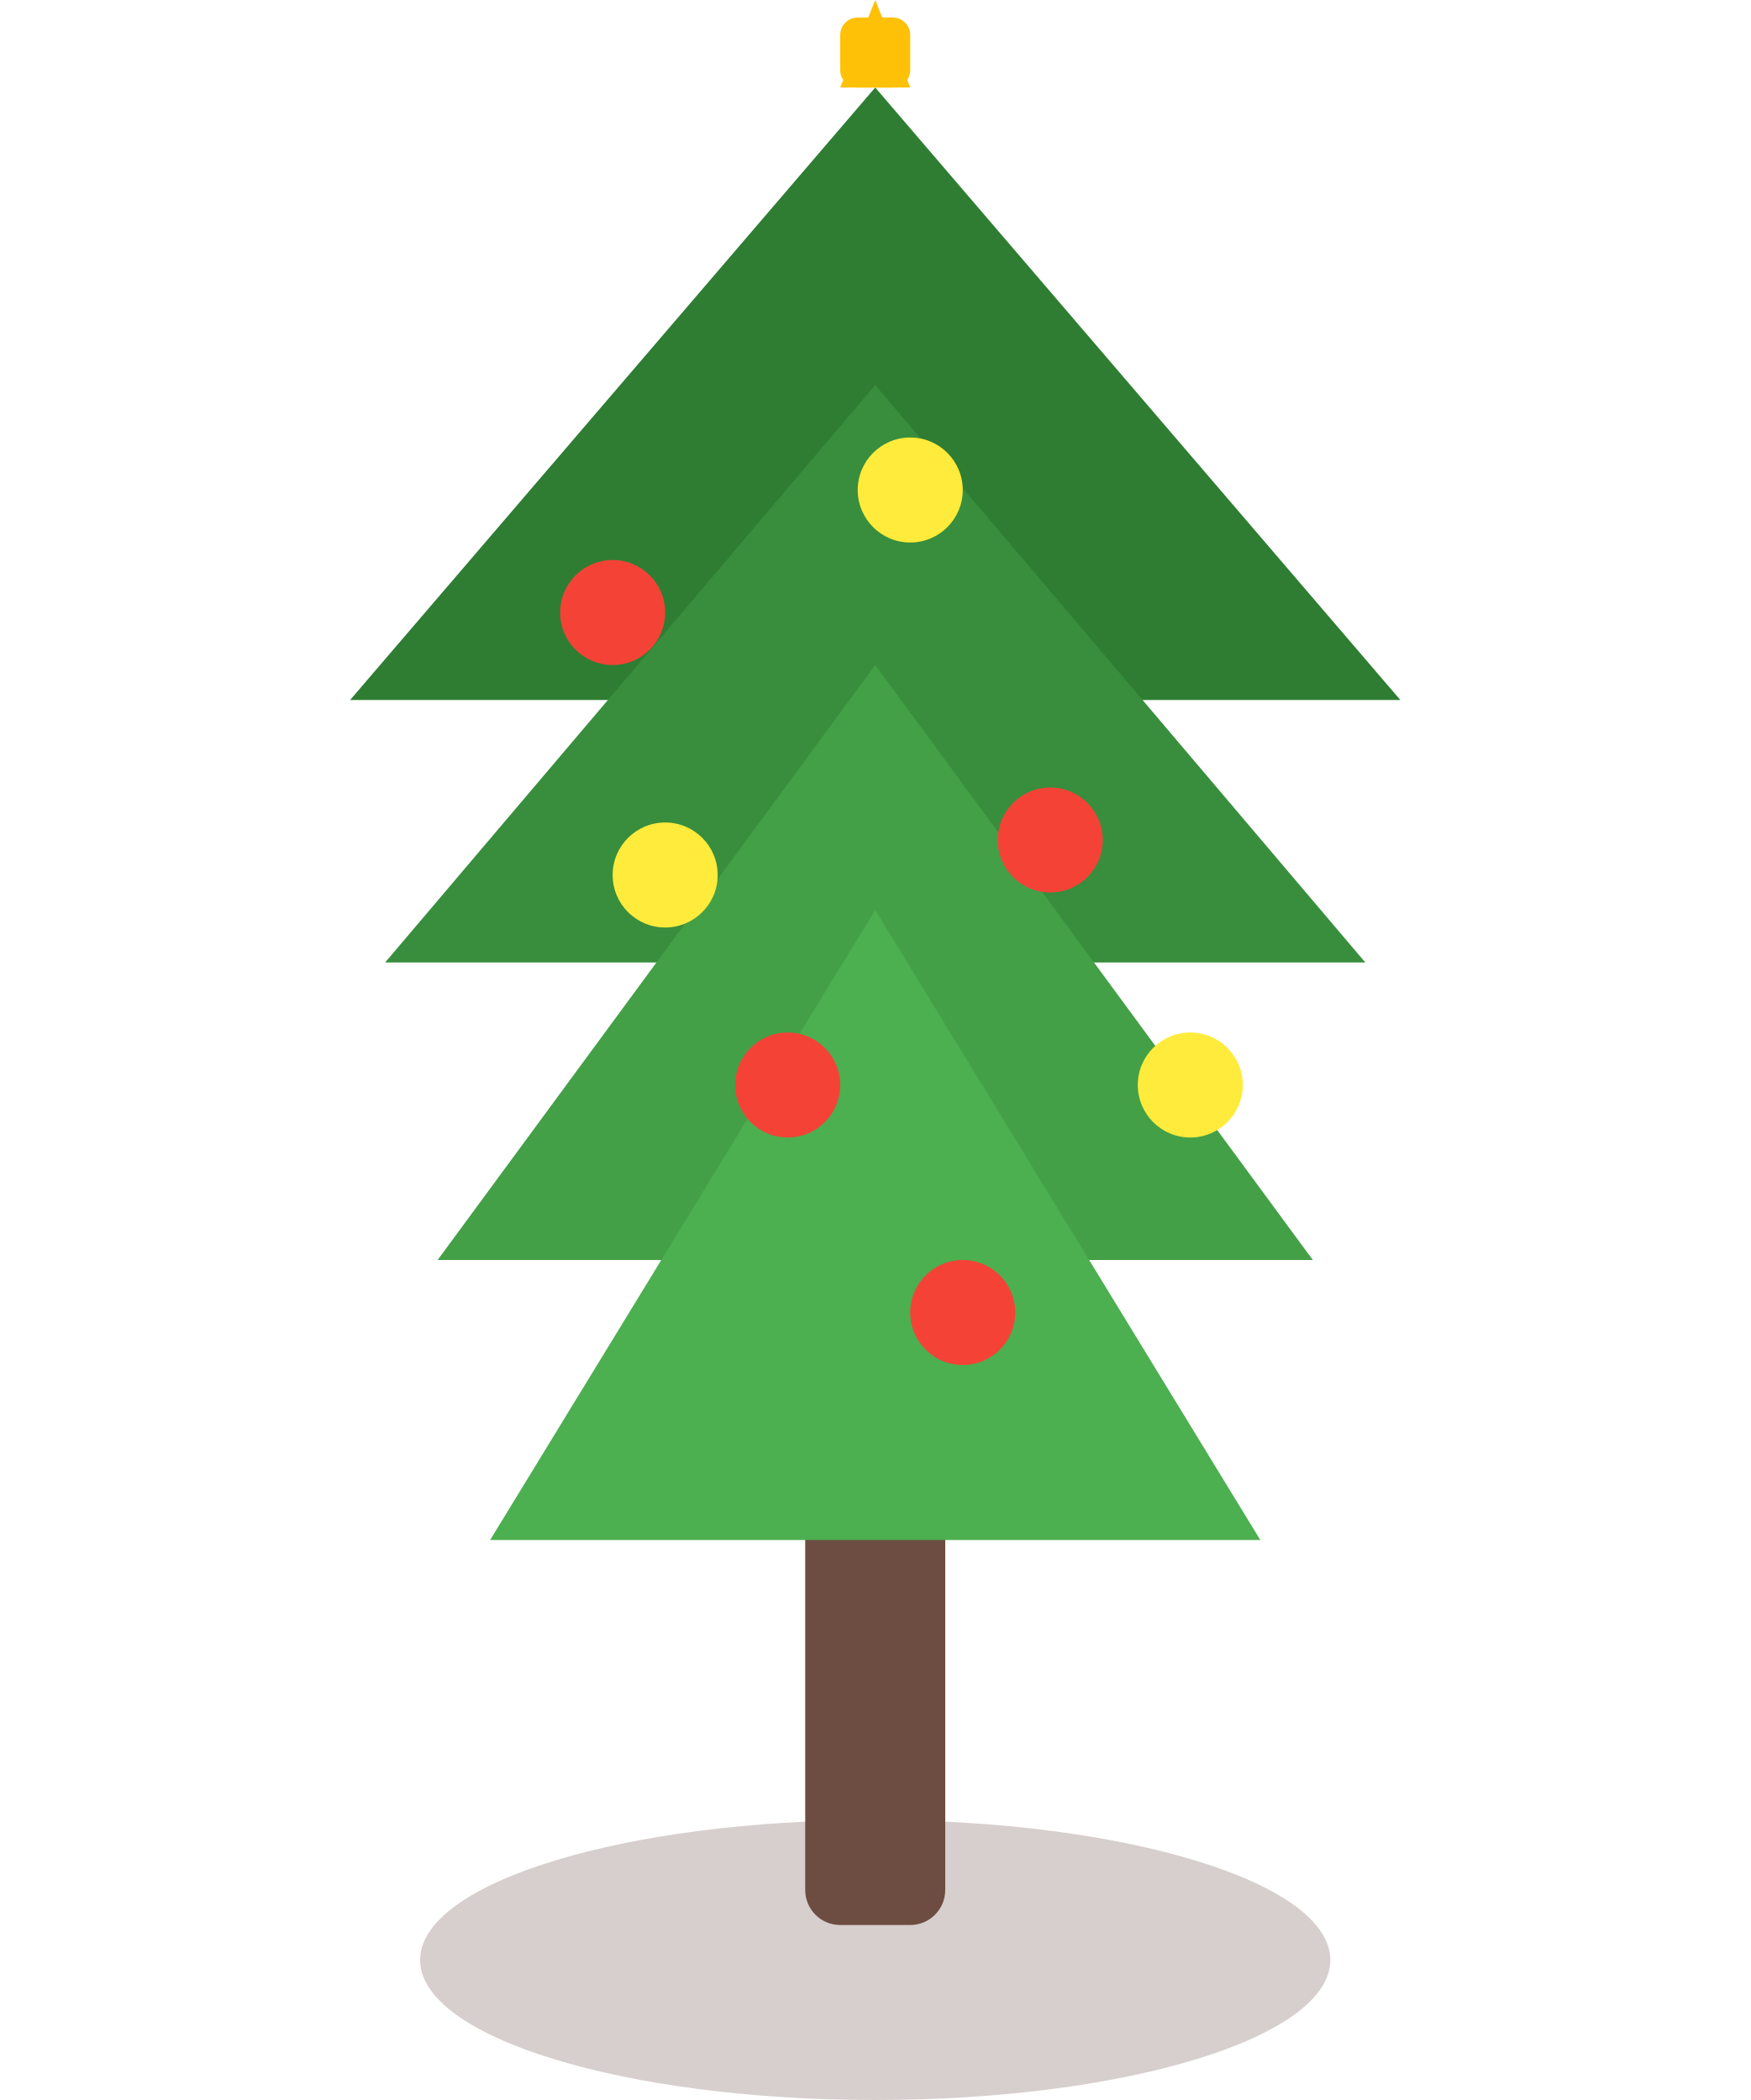
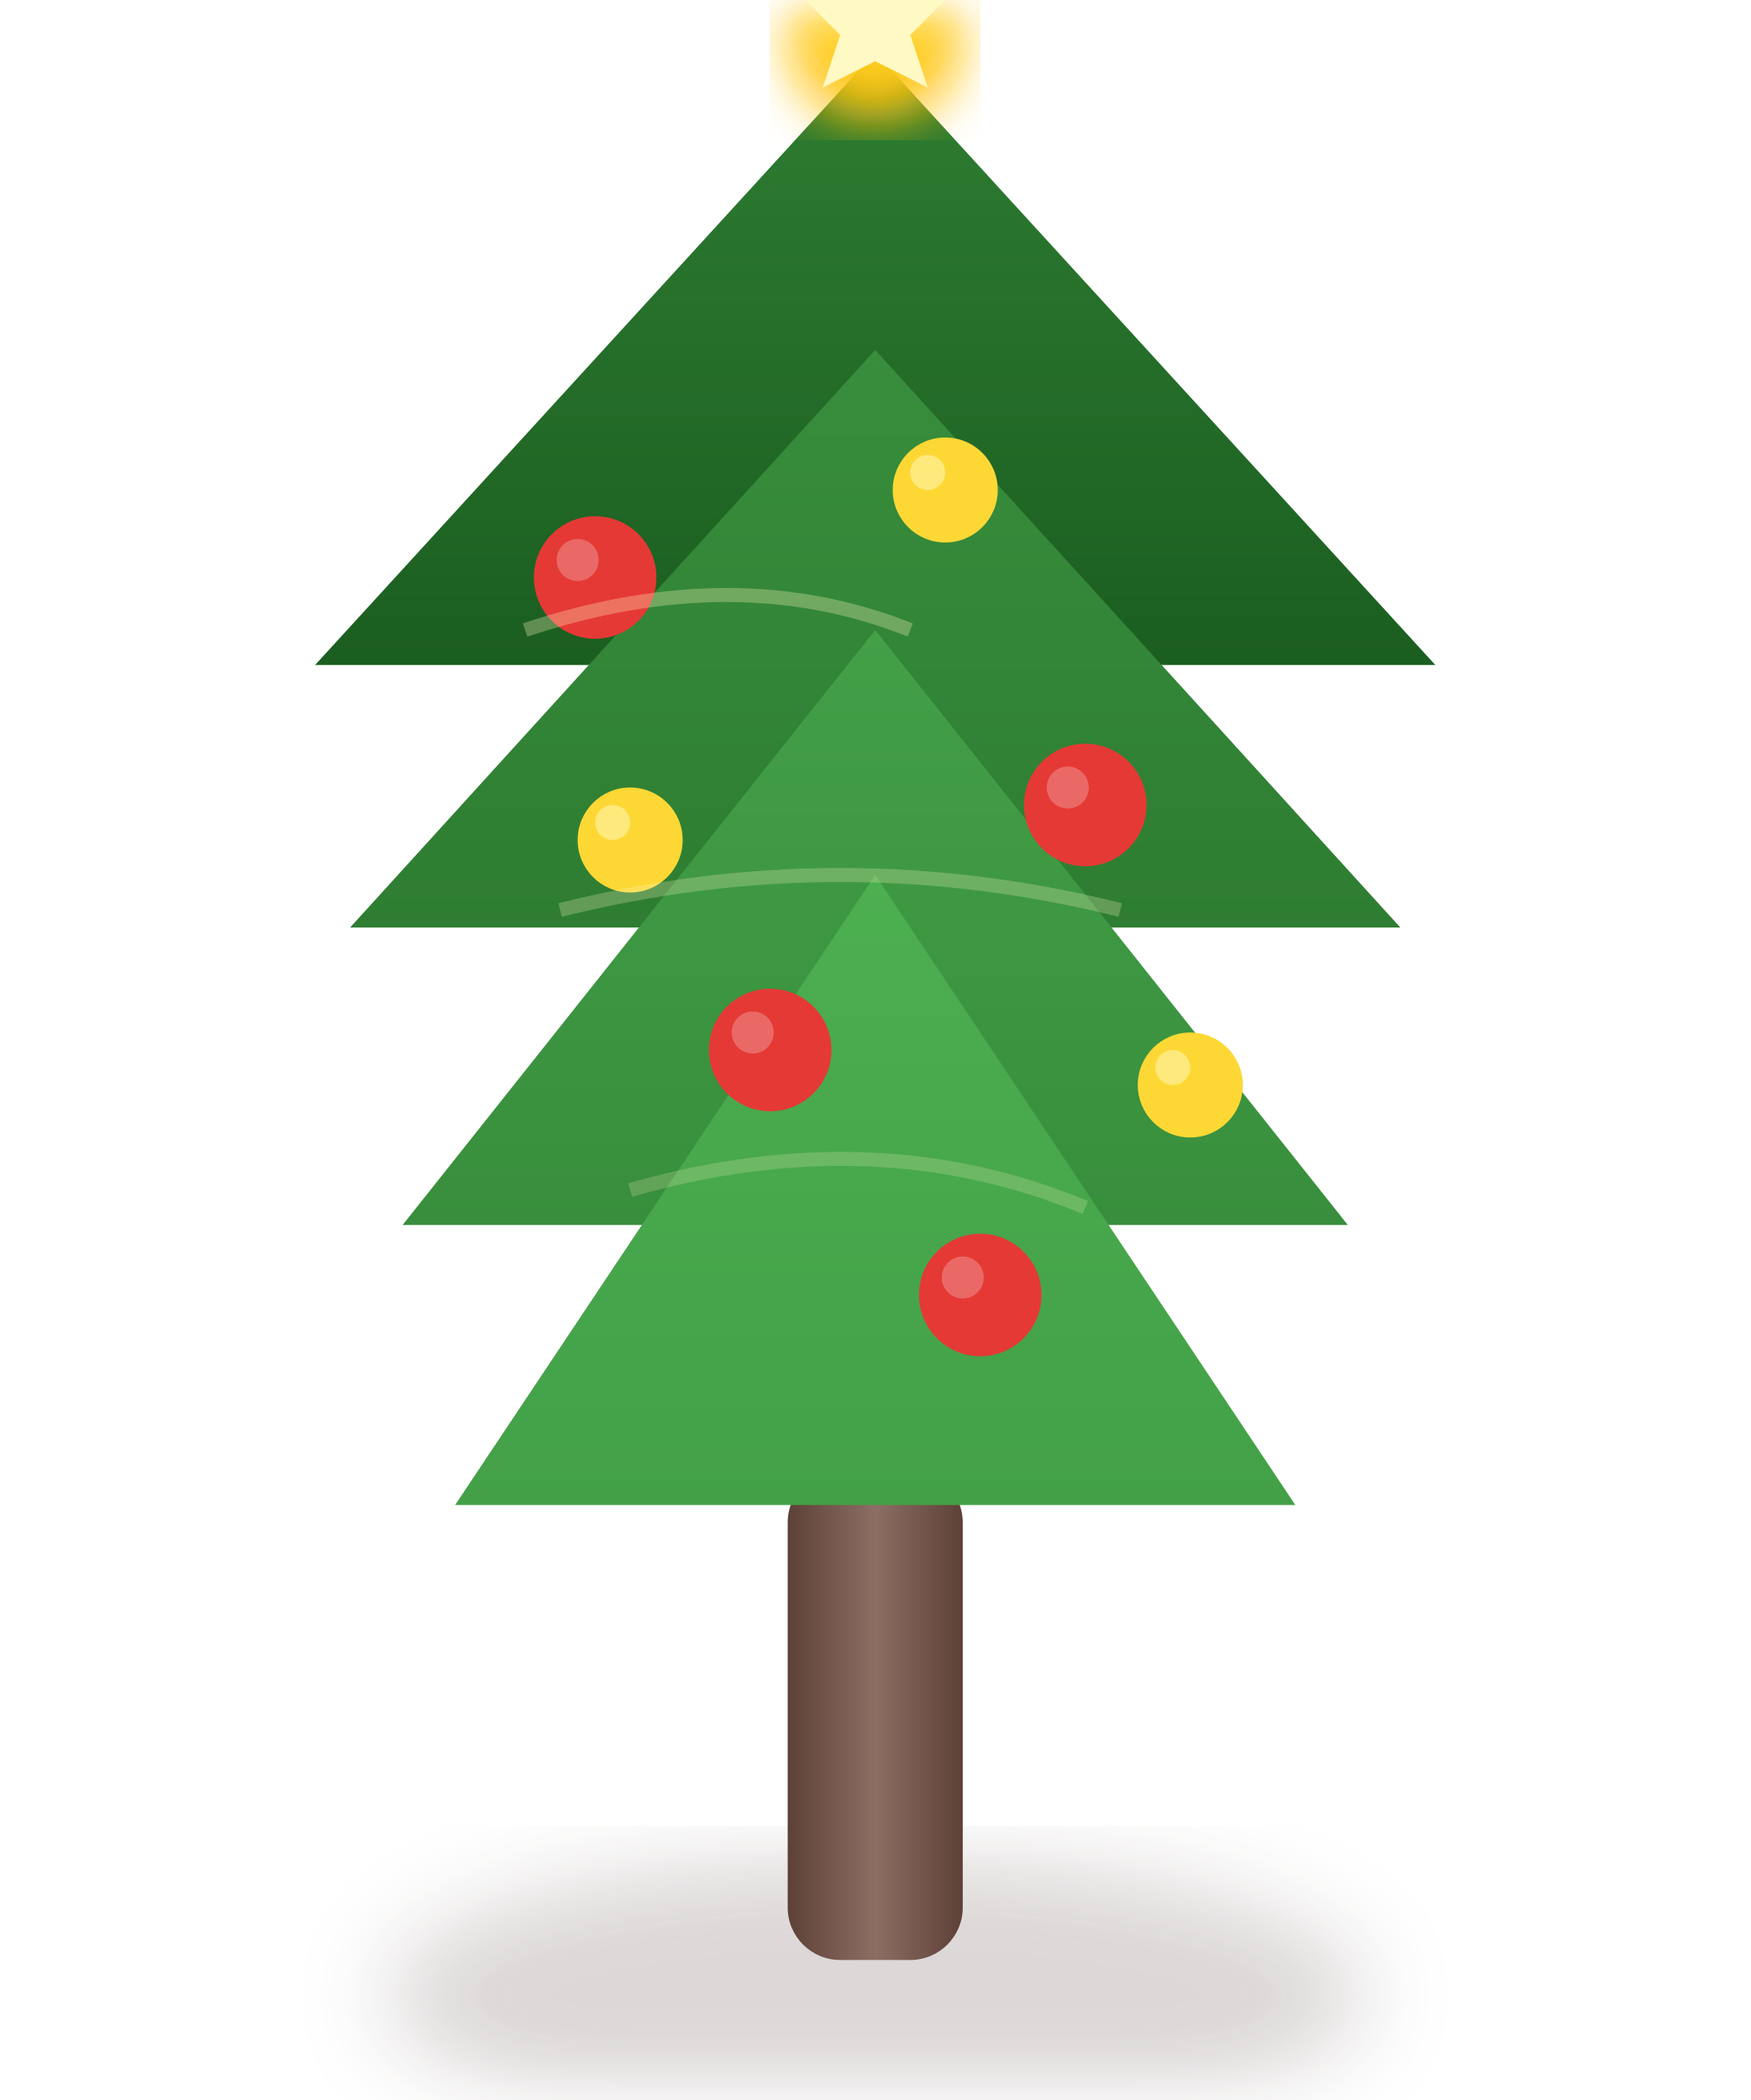
<svg xmlns="http://www.w3.org/2000/svg" viewBox="0 0 100 120">
-   <ellipse cx="50" cy="112" rx="26" ry="8" fill="#5D4037" opacity="0.25" />
-   <rect x="46" y="85" width="8" height="25" rx="2" fill="#6D4C41" />
-   <polygon points="50,5 20,40 80,40" fill="#2E7D32" />
-   <polygon points="50,22 22,55 78,55" fill="#388E3C" />
-   <polygon points="50,38 25,72 75,72" fill="#43A047" />
-   <polygon points="50,52 28,88 72,88" fill="#4CAF50" />
-   <circle cx="35" cy="35" r="3" fill="#F44336" />
-   <circle cx="60" cy="48" r="3" fill="#F44336" />
-   <circle cx="45" cy="62" r="3" fill="#F44336" />
-   <circle cx="55" cy="75" r="3" fill="#F44336" />
-   <circle cx="68" cy="62" r="3" fill="#FFEB3B" />
-   <circle cx="38" cy="50" r="3" fill="#FFEB3B" />
-   <circle cx="52" cy="28" r="3" fill="#FFEB3B" />
-   <polygon points="50,0 52,5 48,5" fill="#FFC107" />
-   <rect x="48" y="1" width="4" height="4" fill="#FFC107" rx="1" />
+   <defs>
+     <linearGradient id="t1" x1="0" y1="0" x2="0" y2="1">
+       <stop offset="0%" stop-color="#2E7D32" />
+       <stop offset="100%" stop-color="#1B5E20" />
+     </linearGradient>
+     <linearGradient id="t2" x1="0" y1="0" x2="0" y2="1">
+       <stop offset="0%" stop-color="#388E3C" />
+       <stop offset="100%" stop-color="#2E7D32" />
+     </linearGradient>
+     <linearGradient id="t3" x1="0" y1="0" x2="0" y2="1">
+       <stop offset="0%" stop-color="#43A047" />
+       <stop offset="100%" stop-color="#388E3C" />
+     </linearGradient>
+     <linearGradient id="t4" x1="0" y1="0" x2="0" y2="1">
+       <stop offset="0%" stop-color="#4CAF50" />
+       <stop offset="100%" stop-color="#43A047" />
+     </linearGradient>
+     <linearGradient id="trG" x1="0" y1="0" x2="1" y2="0">
+       <stop offset="0%" stop-color="#5D4037" />
+       <stop offset="50%" stop-color="#8D6E63" />
+       <stop offset="100%" stop-color="#5D4037" />
+     </linearGradient>
+     <radialGradient id="stG" cx="50%" cy="30%">
+       <stop offset="0%" stop-color="#FFEE58" />
+       <stop offset="100%" stop-color="#FFC107" />
+     </radialGradient>
+     <filter id="sh">
+       <feGaussianBlur stdDeviation="2.5" />
+     </filter>
+     <filter id="gl">
+       <feGaussianBlur stdDeviation="1.5" />
+     </filter>
+   </defs>
+   <ellipse cx="50" cy="114" rx="28" ry="8" fill="#3E2723" opacity="0.18" filter="url(#sh)" />
+   <rect x="45" y="84" width="10" height="28" rx="3" fill="url(#trG)" />
+   <polygon points="50,3 18,38 82,38" fill="url(#t1)" />
+   <polygon points="50,20 20,53 80,53" fill="url(#t2)" />
+   <polygon points="50,36 23,70 77,70" fill="url(#t3)" />
+   <polygon points="50,50 26,86 74,86" fill="url(#t4)" />
+   <circle cx="50" cy="2" r="5" fill="url(#stG)" filter="url(#gl)" />
+   <polygon points="50,-3 51.5,0 54,0 52,2 53,5 50,3.5 47,5 48,2 46,0 48.5,0" fill="#FFF9C4" />
+   <circle cx="34" cy="33" r="3.5" fill="#E53935" />
+   <circle cx="33" cy="32" r="1.2" fill="#EF9A9A" opacity="0.5" />
+   <circle cx="62" cy="46" r="3.5" fill="#E53935" />
+   <circle cx="61" cy="45" r="1.2" fill="#EF9A9A" opacity="0.5" />
+   <circle cx="44" cy="60" r="3.5" fill="#E53935" />
+   <circle cx="43" cy="59" r="1.2" fill="#EF9A9A" opacity="0.5" />
+   <circle cx="56" cy="74" r="3.5" fill="#E53935" />
+   <circle cx="55" cy="73" r="1.2" fill="#EF9A9A" opacity="0.5" />
+   <circle cx="68" cy="62" r="3" fill="#FDD835" />
+   <circle cx="67" cy="61" r="1" fill="#FFF9C4" opacity="0.5" />
+   <circle cx="36" cy="48" r="3" fill="#FDD835" />
+   <circle cx="35" cy="47" r="1" fill="#FFF9C4" opacity="0.5" />
+   <circle cx="54" cy="28" r="3" fill="#FDD835" />
+   <circle cx="53" cy="27" r="1" fill="#FFF9C4" opacity="0.5" />
+   <path d="M30 36 Q42 32 52 36" stroke="#FFF9C4" stroke-width="0.8" fill="none" opacity="0.3" />
+   <path d="M32 52 Q48 48 64 52" stroke="#FFF9C4" stroke-width="0.8" fill="none" opacity="0.25" />
+   <path d="M36 68 Q50 64 62 69" stroke="#FFF9C4" stroke-width="0.8" fill="none" opacity="0.2" />
</svg>
